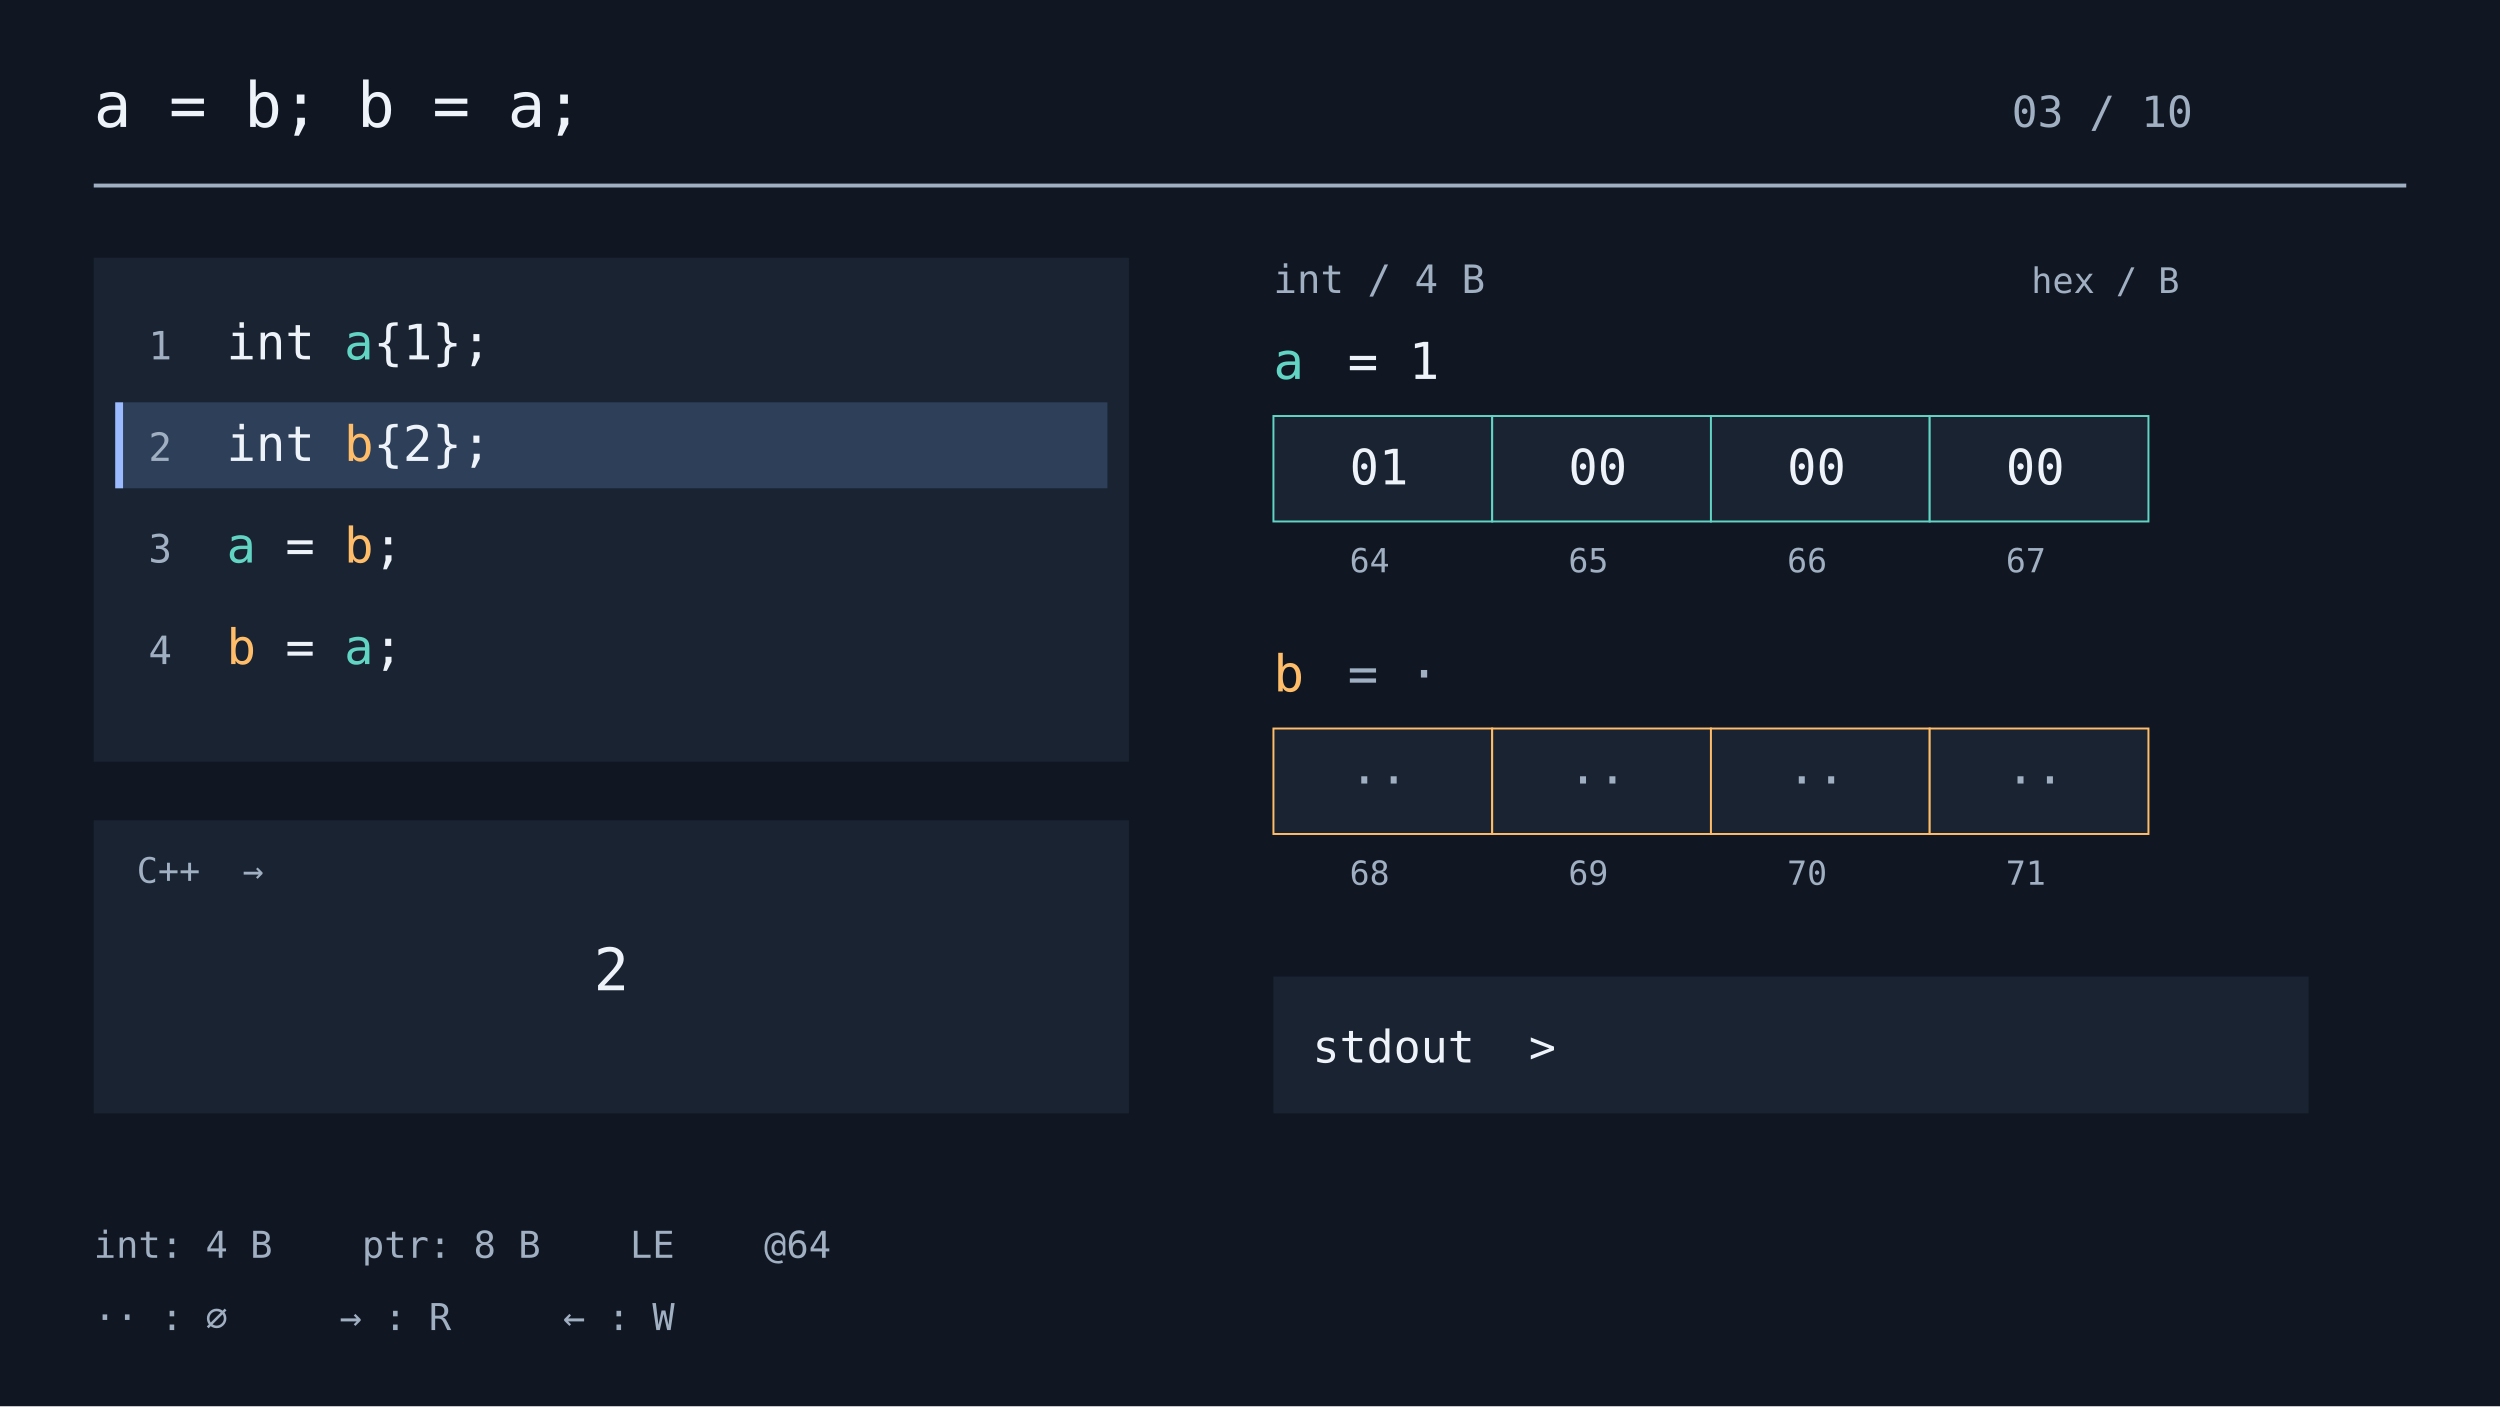
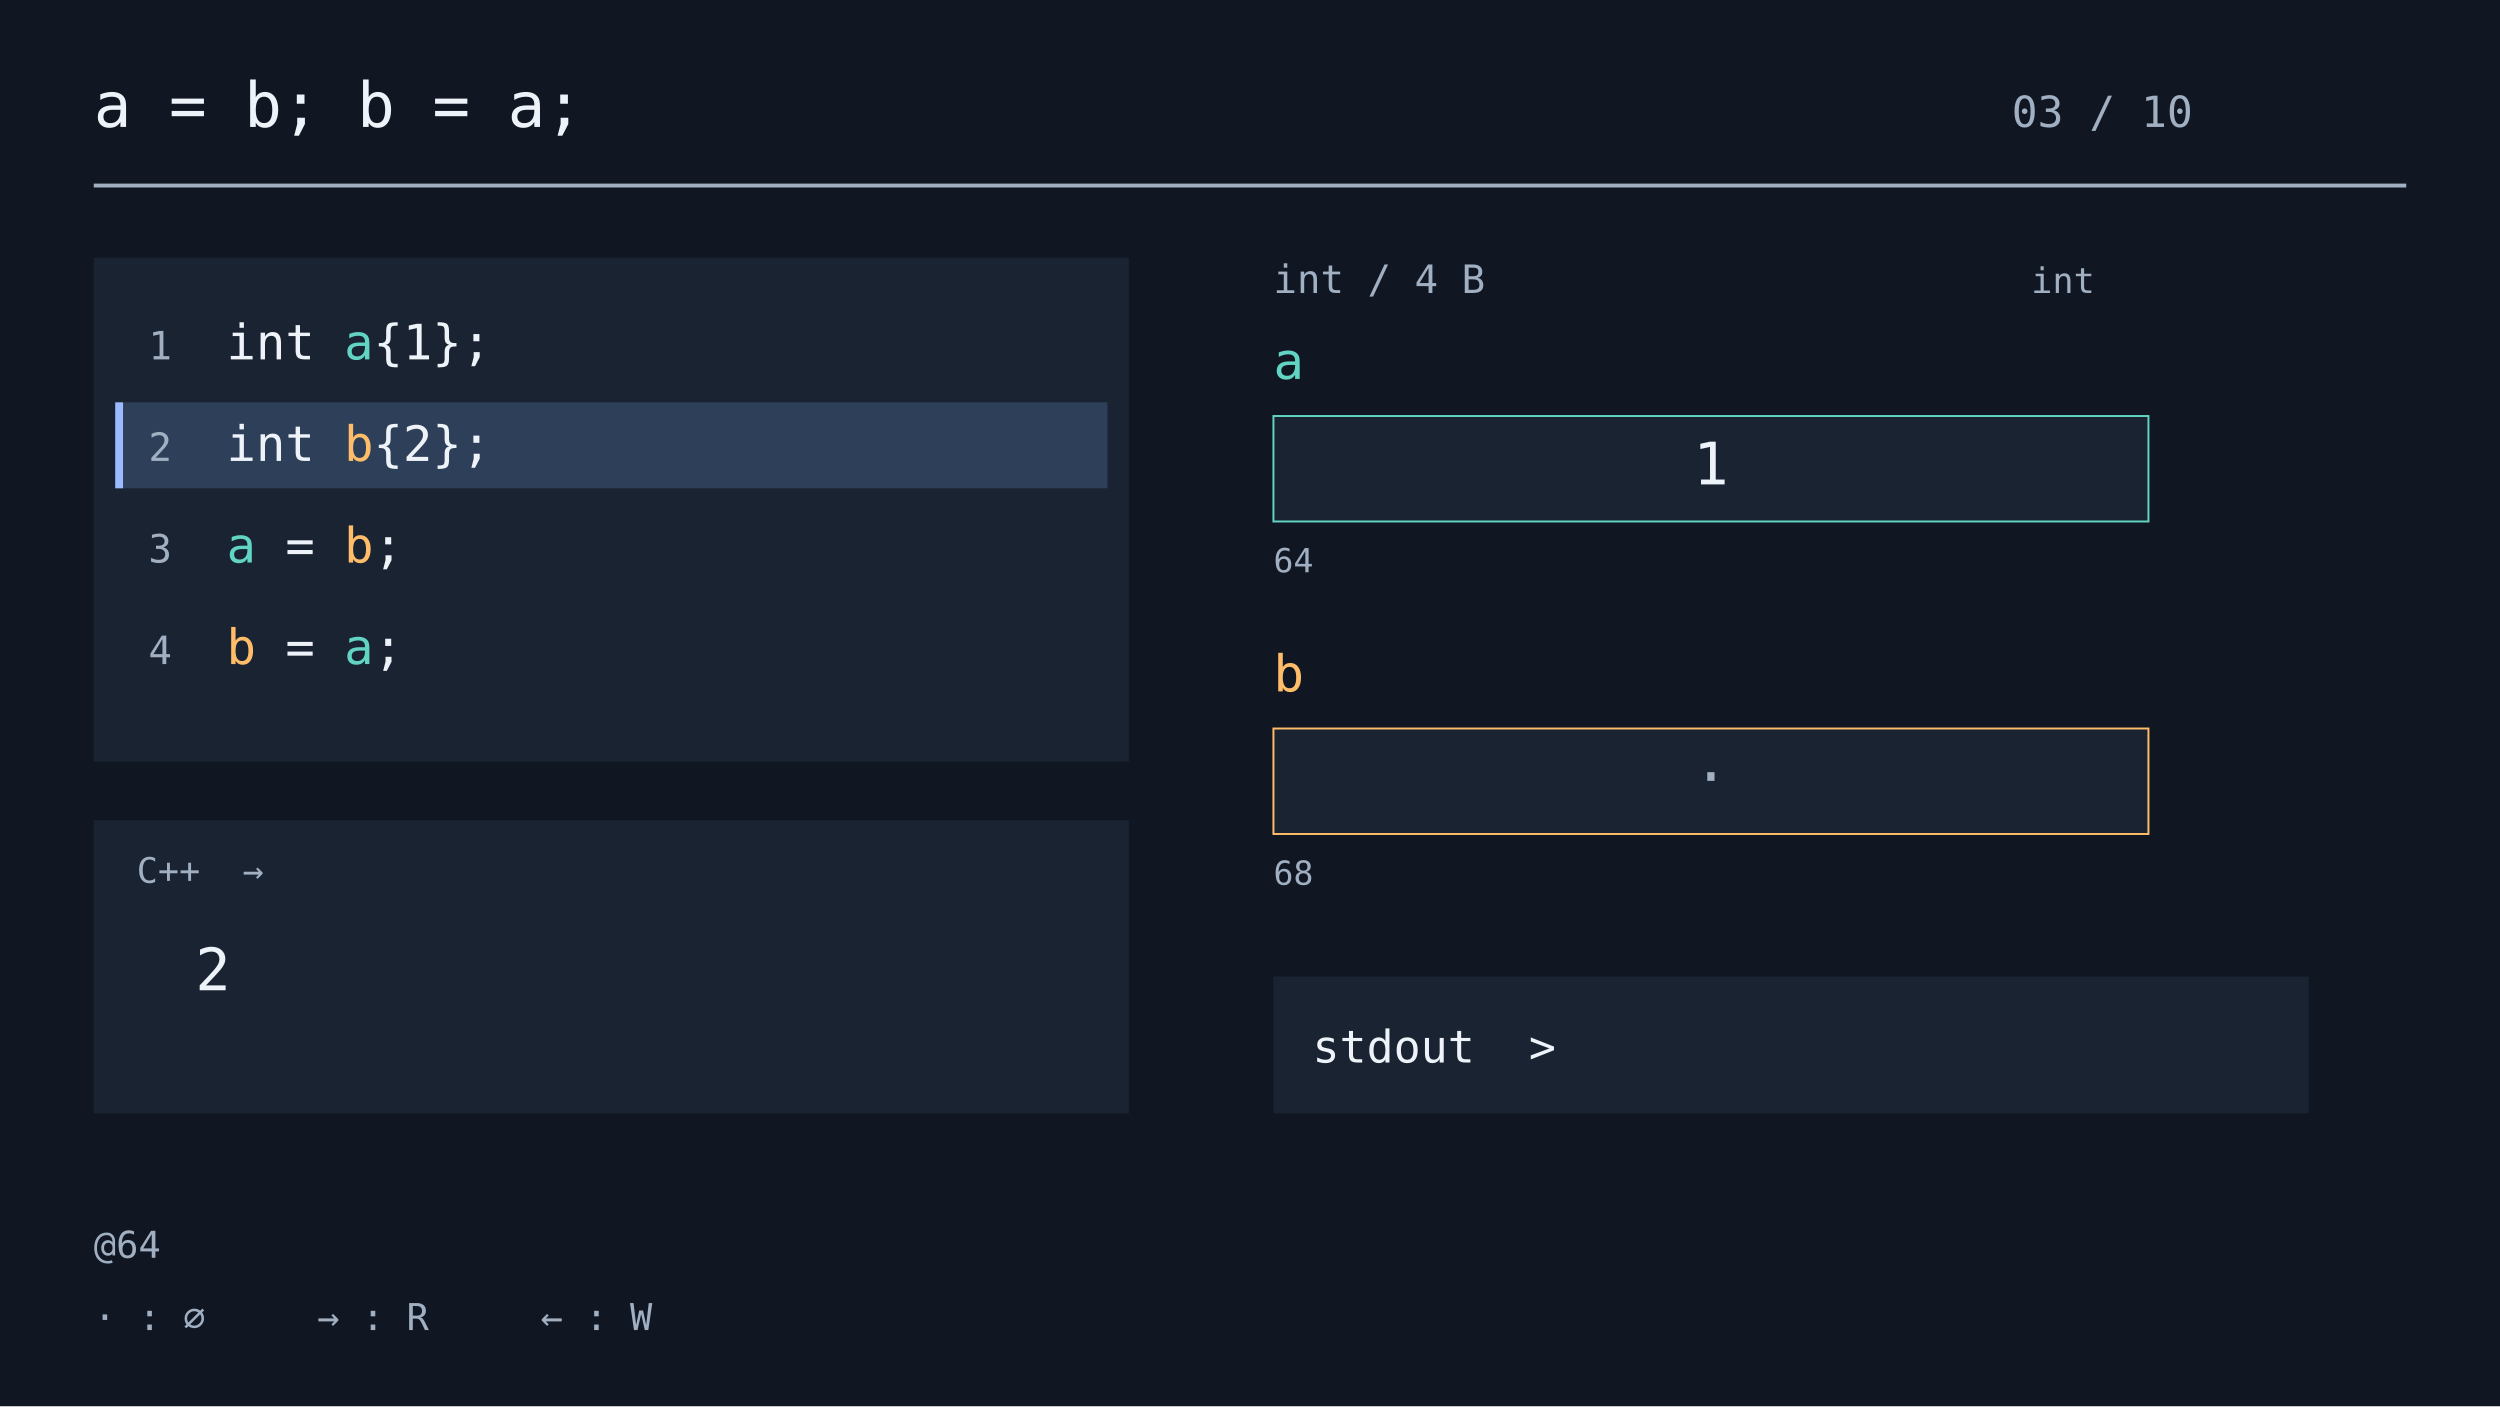
<svg xmlns="http://www.w3.org/2000/svg" viewBox="0 0 1280 720" width="1280" height="720" role="img">
  <rect x="0" y="0" width="1280" height="720" fill="#101722" stroke="none" stroke-width="1" />
  <text x="48" y="65" font-family="DejaVu Sans Mono,monospace" font-size="32" fill="#eef3fa" xml:space="preserve">a = b; b = a;</text>
  <text x="1030" y="65" font-family="DejaVu Sans Mono,monospace" font-size="22" fill="#a0afc2" xml:space="preserve">03 / 10</text>
  <line x1="48" y1="95" x2="1232" y2="95" stroke="#a0afc2" stroke-width="2" />
  <rect x="48" y="132" width="530" height="258" fill="#192331" stroke="none" stroke-width="1" />
  <rect x="48" y="420" width="530" height="150" fill="#192331" stroke="none" stroke-width="1" />
  <text x="70" y="452" font-family="DejaVu Sans Mono,monospace" font-size="18" fill="#a0afc2" xml:space="preserve">C++  →</text>
-   <text x="303.97" y="507" font-family="DejaVu Sans Mono,monospace" font-size="30" fill="#eef3fa" xml:space="preserve">2</text>
+   <text x="100" y="507" font-family="DejaVu Sans Mono,monospace" font-size="30" fill="#eef3fa" xml:space="preserve">2</text>
  <text x="652" y="150" font-family="DejaVu Sans Mono,monospace" font-size="20" fill="#a0afc2" xml:space="preserve">int / 4 B</text>
-   <text x="1040" y="150" font-family="DejaVu Sans Mono,monospace" font-size="18" fill="#a0afc2" xml:space="preserve">hex / B</text>
+   <text x="1040" y="150" font-family="DejaVu Sans Mono,monospace" font-size="18" fill="#a0afc2" xml:space="preserve">int</text>
  <text x="76" y="184" font-family="DejaVu Sans Mono,monospace" font-size="20" fill="#a0afc2" xml:space="preserve">1</text>
  <text x="116" y="184" font-family="DejaVu Sans Mono,monospace" font-size="25" fill="#eef3fa" xml:space="preserve" />
  <text x="116.0" y="184" font-family="DejaVu Sans Mono,monospace" font-size="25" fill="#eef3fa" xml:space="preserve">int</text>
  <text x="161.15" y="184" font-family="DejaVu Sans Mono,monospace" font-size="25" fill="#eef3fa" xml:space="preserve"> </text>
  <text x="176.2" y="184" font-family="DejaVu Sans Mono,monospace" font-size="25" fill="#61d4c4" xml:space="preserve">a</text>
  <text x="191.25" y="184" font-family="DejaVu Sans Mono,monospace" font-size="25" fill="#eef3fa" xml:space="preserve">{1};</text>
  <rect x="59" y="206" width="508" height="44" fill="#2e4059" stroke="none" stroke-width="1" />
  <rect x="59" y="206" width="4" height="44" fill="#9cbaff" stroke="none" stroke-width="1" />
  <text x="76" y="236" font-family="DejaVu Sans Mono,monospace" font-size="20" fill="#a0afc2" xml:space="preserve">2</text>
  <text x="116" y="236" font-family="DejaVu Sans Mono,monospace" font-size="25" fill="#eef3fa" xml:space="preserve" />
  <text x="116.0" y="236" font-family="DejaVu Sans Mono,monospace" font-size="25" fill="#eef3fa" xml:space="preserve">int</text>
  <text x="161.15" y="236" font-family="DejaVu Sans Mono,monospace" font-size="25" fill="#eef3fa" xml:space="preserve"> </text>
  <text x="176.2" y="236" font-family="DejaVu Sans Mono,monospace" font-size="25" fill="#ffbd69" xml:space="preserve">b</text>
  <text x="191.25" y="236" font-family="DejaVu Sans Mono,monospace" font-size="25" fill="#eef3fa" xml:space="preserve">{2};</text>
  <text x="76" y="288" font-family="DejaVu Sans Mono,monospace" font-size="20" fill="#a0afc2" xml:space="preserve">3</text>
  <text x="116" y="288" font-family="DejaVu Sans Mono,monospace" font-size="25" fill="#eef3fa" xml:space="preserve" />
  <text x="116.0" y="288" font-family="DejaVu Sans Mono,monospace" font-size="25" fill="#61d4c4" xml:space="preserve">a</text>
  <text x="131.05" y="288" font-family="DejaVu Sans Mono,monospace" font-size="25" fill="#eef3fa" xml:space="preserve"> = </text>
  <text x="176.2" y="288" font-family="DejaVu Sans Mono,monospace" font-size="25" fill="#ffbd69" xml:space="preserve">b</text>
  <text x="191.25" y="288" font-family="DejaVu Sans Mono,monospace" font-size="25" fill="#eef3fa" xml:space="preserve">;</text>
  <text x="76" y="340" font-family="DejaVu Sans Mono,monospace" font-size="20" fill="#a0afc2" xml:space="preserve">4</text>
  <text x="116" y="340" font-family="DejaVu Sans Mono,monospace" font-size="25" fill="#eef3fa" xml:space="preserve" />
  <text x="116.0" y="340" font-family="DejaVu Sans Mono,monospace" font-size="25" fill="#ffbd69" xml:space="preserve">b</text>
  <text x="131.05" y="340" font-family="DejaVu Sans Mono,monospace" font-size="25" fill="#eef3fa" xml:space="preserve"> = </text>
  <text x="176.2" y="340" font-family="DejaVu Sans Mono,monospace" font-size="25" fill="#61d4c4" xml:space="preserve">a</text>
  <text x="191.25" y="340" font-family="DejaVu Sans Mono,monospace" font-size="25" fill="#eef3fa" xml:space="preserve">;</text>
  <text x="652" y="194" font-family="DejaVu Sans Mono,monospace" font-size="26" fill="#61d4c4" xml:space="preserve">a</text>
-   <text x="690" y="194" font-family="DejaVu Sans Mono,monospace" font-size="26" fill="#eef3fa" xml:space="preserve">= 1</text>
-   <rect x="652" y="213" width="112" height="54" fill="#192331" stroke="#61d4c4" stroke-width="1" />
-   <text x="691" y="248" font-family="DejaVu Sans Mono,monospace" font-size="25" fill="#eef3fa" xml:space="preserve">01</text>
-   <text x="691" y="293" font-family="DejaVu Sans Mono,monospace" font-size="17" fill="#a0afc2" xml:space="preserve">64</text>
-   <rect x="764" y="213" width="112" height="54" fill="#192331" stroke="#61d4c4" stroke-width="1" />
-   <text x="803" y="248" font-family="DejaVu Sans Mono,monospace" font-size="25" fill="#eef3fa" xml:space="preserve">00</text>
-   <text x="803" y="293" font-family="DejaVu Sans Mono,monospace" font-size="17" fill="#a0afc2" xml:space="preserve">65</text>
-   <rect x="876" y="213" width="112" height="54" fill="#192331" stroke="#61d4c4" stroke-width="1" />
-   <text x="915" y="248" font-family="DejaVu Sans Mono,monospace" font-size="25" fill="#eef3fa" xml:space="preserve">00</text>
-   <text x="915" y="293" font-family="DejaVu Sans Mono,monospace" font-size="17" fill="#a0afc2" xml:space="preserve">66</text>
-   <rect x="988" y="213" width="112" height="54" fill="#192331" stroke="#61d4c4" stroke-width="1" />
-   <text x="1027" y="248" font-family="DejaVu Sans Mono,monospace" font-size="25" fill="#eef3fa" xml:space="preserve">00</text>
-   <text x="1027" y="293" font-family="DejaVu Sans Mono,monospace" font-size="17" fill="#a0afc2" xml:space="preserve">67</text>
+   <rect x="652" y="213" width="448" height="54" fill="#192331" stroke="#61d4c4" stroke-width="1" />
+   <text x="866.97" y="248" font-family="DejaVu Sans Mono,monospace" font-size="30" fill="#eef3fa" xml:space="preserve">1</text>
+   <text x="652" y="293" font-family="DejaVu Sans Mono,monospace" font-size="17" fill="#a0afc2" xml:space="preserve">64</text>
  <text x="652" y="354" font-family="DejaVu Sans Mono,monospace" font-size="26" fill="#ffbd69" xml:space="preserve">b</text>
-   <text x="690" y="354" font-family="DejaVu Sans Mono,monospace" font-size="26" fill="#a0afc2" xml:space="preserve">= ·</text>
-   <rect x="652" y="373" width="112" height="54" fill="#192331" stroke="#ffbd69" stroke-width="1" />
-   <text x="691" y="408" font-family="DejaVu Sans Mono,monospace" font-size="25" fill="#a0afc2" xml:space="preserve">··</text>
-   <text x="691" y="453" font-family="DejaVu Sans Mono,monospace" font-size="17" fill="#a0afc2" xml:space="preserve">68</text>
-   <rect x="764" y="373" width="112" height="54" fill="#192331" stroke="#ffbd69" stroke-width="1" />
-   <text x="803" y="408" font-family="DejaVu Sans Mono,monospace" font-size="25" fill="#a0afc2" xml:space="preserve">··</text>
-   <text x="803" y="453" font-family="DejaVu Sans Mono,monospace" font-size="17" fill="#a0afc2" xml:space="preserve">69</text>
-   <rect x="876" y="373" width="112" height="54" fill="#192331" stroke="#ffbd69" stroke-width="1" />
-   <text x="915" y="408" font-family="DejaVu Sans Mono,monospace" font-size="25" fill="#a0afc2" xml:space="preserve">··</text>
-   <text x="915" y="453" font-family="DejaVu Sans Mono,monospace" font-size="17" fill="#a0afc2" xml:space="preserve">70</text>
-   <rect x="988" y="373" width="112" height="54" fill="#192331" stroke="#ffbd69" stroke-width="1" />
-   <text x="1027" y="408" font-family="DejaVu Sans Mono,monospace" font-size="25" fill="#a0afc2" xml:space="preserve">··</text>
-   <text x="1027" y="453" font-family="DejaVu Sans Mono,monospace" font-size="17" fill="#a0afc2" xml:space="preserve">71</text>
+   <rect x="652" y="373" width="448" height="54" fill="#192331" stroke="#ffbd69" stroke-width="1" />
+   <text x="866.97" y="408" font-family="DejaVu Sans Mono,monospace" font-size="30" fill="#a0afc2" xml:space="preserve">·</text>
+   <text x="652" y="453" font-family="DejaVu Sans Mono,monospace" font-size="17" fill="#a0afc2" xml:space="preserve">68</text>
  <rect x="652" y="500" width="530" height="70" fill="#192331" stroke="none" stroke-width="1" />
  <text x="672" y="544" font-family="DejaVu Sans Mono,monospace" font-size="23" fill="#eef3fa" xml:space="preserve">stdout  &gt; </text>
-   <text x="48" y="644" font-family="DejaVu Sans Mono,monospace" font-size="19" fill="#a0afc2" xml:space="preserve">int: 4 B    ptr: 8 B    LE    @64</text>
-   <text x="48" y="681" font-family="DejaVu Sans Mono,monospace" font-size="19" fill="#a0afc2" xml:space="preserve">·· : ∅     → : R     ← : W</text>
+   <text x="48" y="644" font-family="DejaVu Sans Mono,monospace" font-size="19" fill="#a0afc2" xml:space="preserve">@64</text>
+   <text x="48" y="681" font-family="DejaVu Sans Mono,monospace" font-size="19" fill="#a0afc2" xml:space="preserve">· : ∅     → : R     ← : W</text>
</svg>
